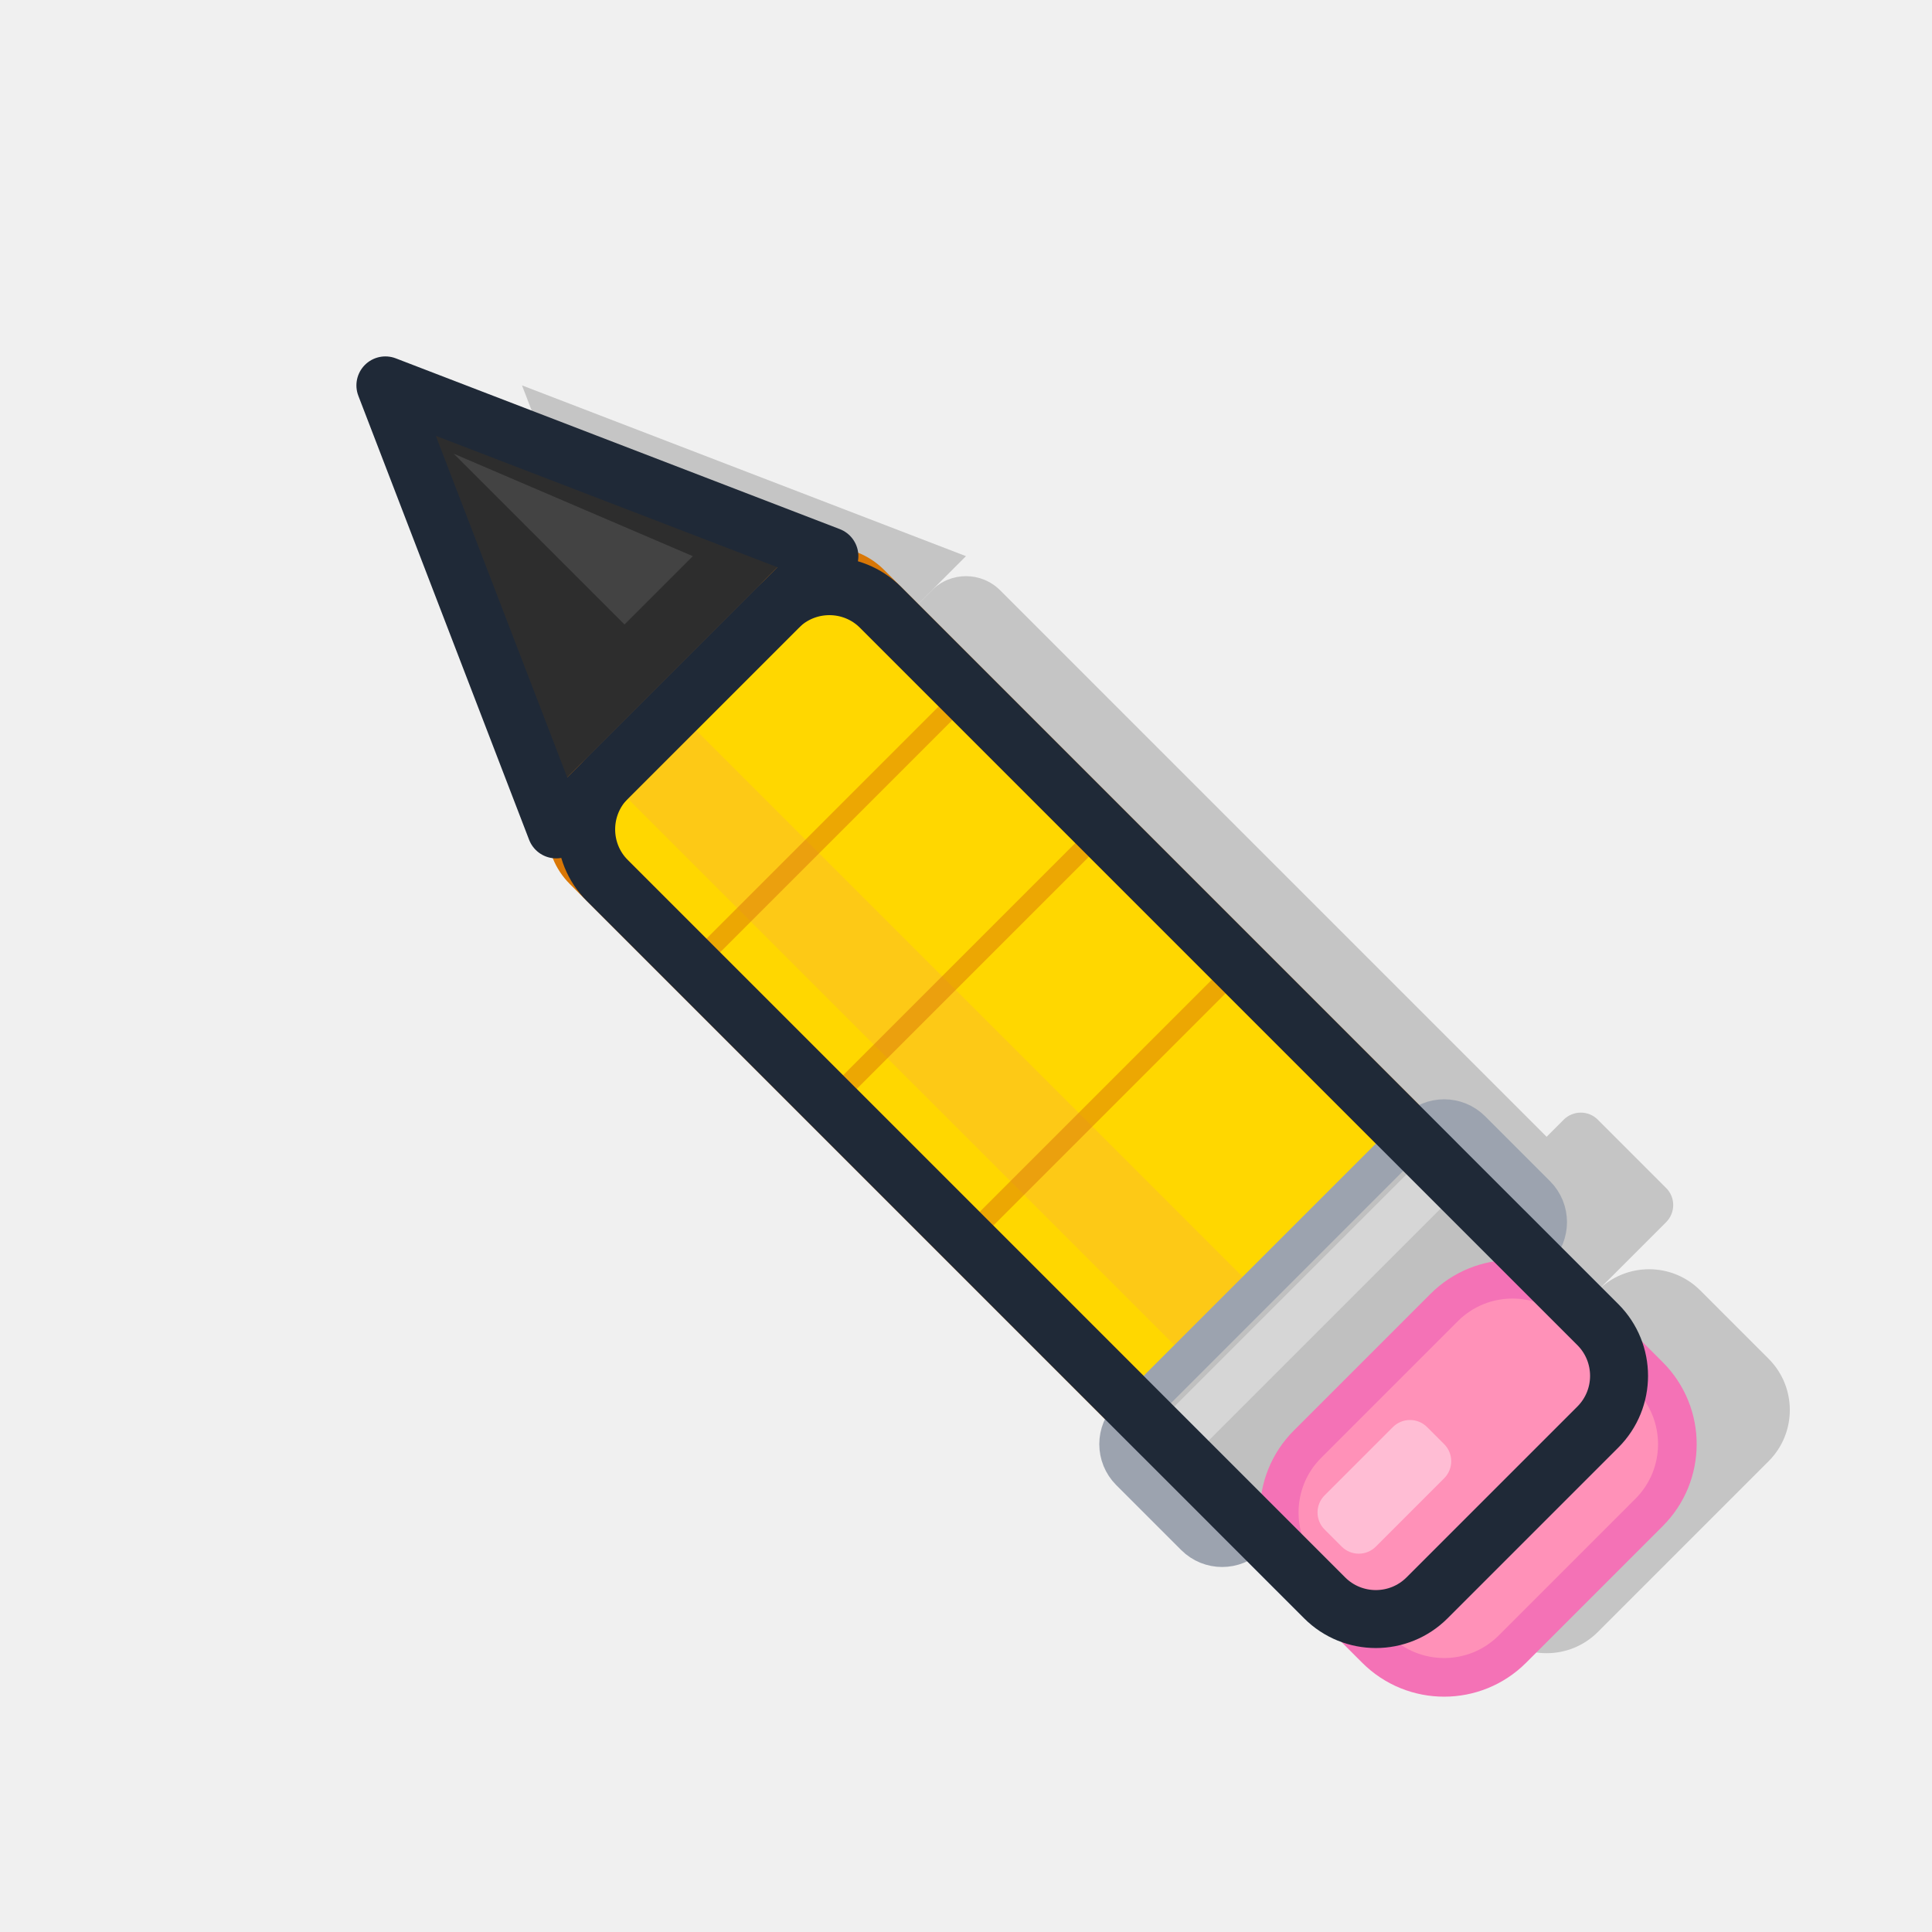
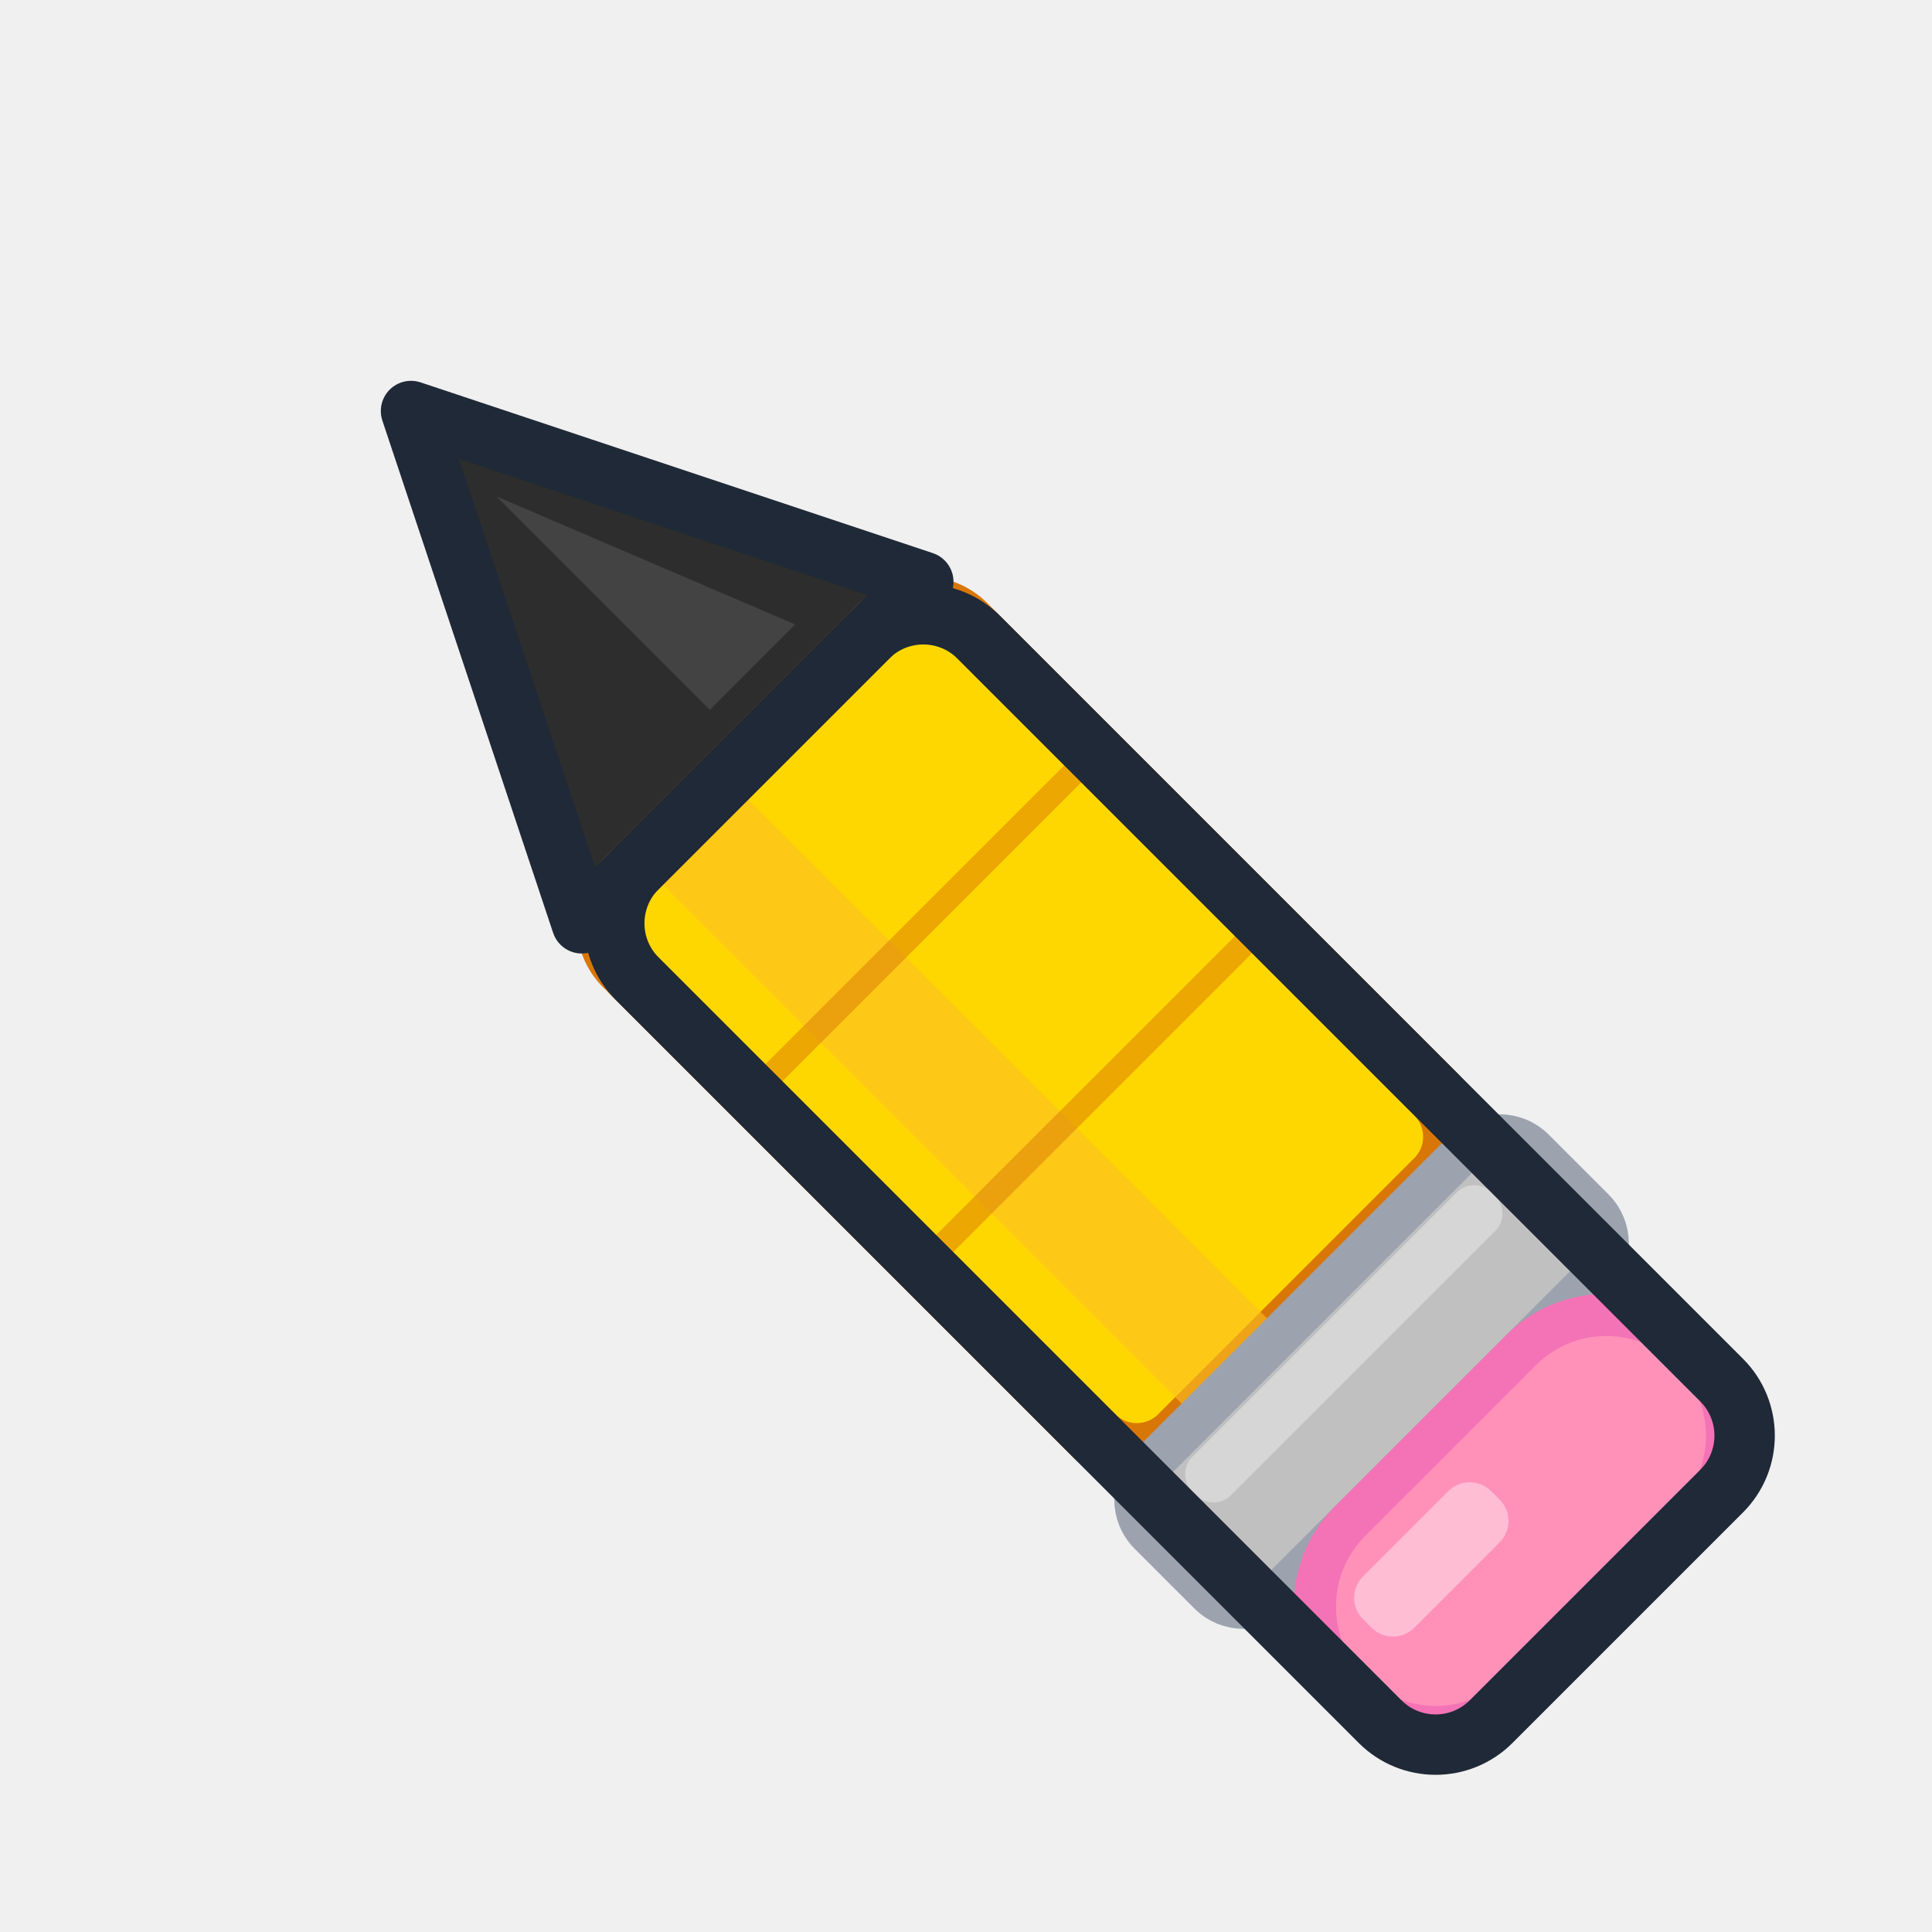
- <svg xmlns="http://www.w3.org/2000/svg" width="40" height="40" viewBox="0 0 40 40">
-   <g transform="translate(2,2) rotate(-45 18 18)">
-     <g opacity="0.18" transform="translate(2,2)">
-       <polygon points="18,1 22,10 14,10" fill="#000" />
-       <rect x="14" y="10" width="8" height="18" rx="1" fill="#000" />
-       <rect x="13" y="27" width="10" height="3" rx="0.5" fill="#000" />
-       <rect x="14" y="30" width="8" height="5" rx="1.5" fill="#000" />
-     </g>
-     <polygon points="18,1 22,10 14,10" fill="#2D2D2D" />
-     <polygon points="18,3 20,8 18,8" fill="#5A5A5A" opacity="0.5" />
-     <rect x="14" y="10" width="8" height="18" rx="1" fill="#FFD700" stroke="#D97706" stroke-width="1.2" />
-     <rect x="15.5" y="10" width="2" height="18" fill="#FBBF24" opacity="0.6" />
-     <line x1="14" y1="14" x2="22" y2="14" stroke="#D97706" stroke-width="0.4" opacity="0.5" />
-     <line x1="14" y1="18" x2="22" y2="18" stroke="#D97706" stroke-width="0.4" opacity="0.5" />
-     <line x1="14" y1="22" x2="22" y2="22" stroke="#D97706" stroke-width="0.4" opacity="0.5" />
-     <rect x="13" y="27" width="10" height="3.5" rx="0.8" fill="#C0C0C0" stroke="#9CA3AF" stroke-width="0.8" />
-     <rect x="14" y="27.5" width="8" height="1" fill="white" opacity="0.35" rx="0.4" />
-     <rect x="14" y="30" width="8" height="6" rx="2" fill="#FF91B8" stroke="#F472B6" stroke-width="0.8" />
-     <rect x="15" y="31" width="3" height="1.5" fill="white" opacity="0.4" rx="0.5" />
-     <polygon points="18,1 22,10 14,10" fill="none" stroke="#1F2937" stroke-width="1.2" stroke-linejoin="round" />
-     <rect x="14" y="10" width="8" height="24" rx="1.5" fill="none" stroke="#1F2937" stroke-width="1.2" />
+ <svg xmlns="http://www.w3.org/2000/svg" width="32" height="32" viewBox="0 0 32 32">
+   <g transform="rotate(-45 16 16)">
+     <polygon points="16,3 20,11 12,11" fill="#2D2D2D" />
+     <polygon points="16,5 18,10 16,10" fill="#5A5A5A" opacity="0.5" />
+     <rect x="12" y="11" width="8" height="13" rx="1" fill="#FFD700" stroke="#D97706" stroke-width="1" />
+     <rect x="13.4" y="11" width="2" height="13" fill="#FBBF24" opacity="0.6" />
+     <line x1="12" y1="15" x2="20" y2="15" stroke="#D97706" stroke-width="0.4" opacity="0.5" />
+     <line x1="12" y1="19" x2="20" y2="19" stroke="#D97706" stroke-width="0.4" opacity="0.5" />
+     <rect x="11.5" y="24" width="9" height="3" rx="0.8" fill="#C0C0C0" stroke="#9CA3AF" stroke-width="0.7" />
+     <rect x="12.5" y="24.4" width="7" height="0.9" fill="#FFFFFF" opacity="0.35" rx="0.4" />
+     <rect x="12" y="27" width="8" height="4" rx="2" fill="#FF91B8" stroke="#F472B6" stroke-width="0.7" />
+     <rect x="13" y="27.8" width="3" height="1.2" fill="#FFFFFF" opacity="0.4" rx="0.5" />
+     <polygon points="16,3 20,11 12,11" fill="none" stroke="#1F2937" stroke-width="1" stroke-linejoin="round" />
+     <rect x="12" y="11" width="8" height="20" rx="1.3" fill="none" stroke="#1F2937" stroke-width="1" />
  </g>
</svg>
